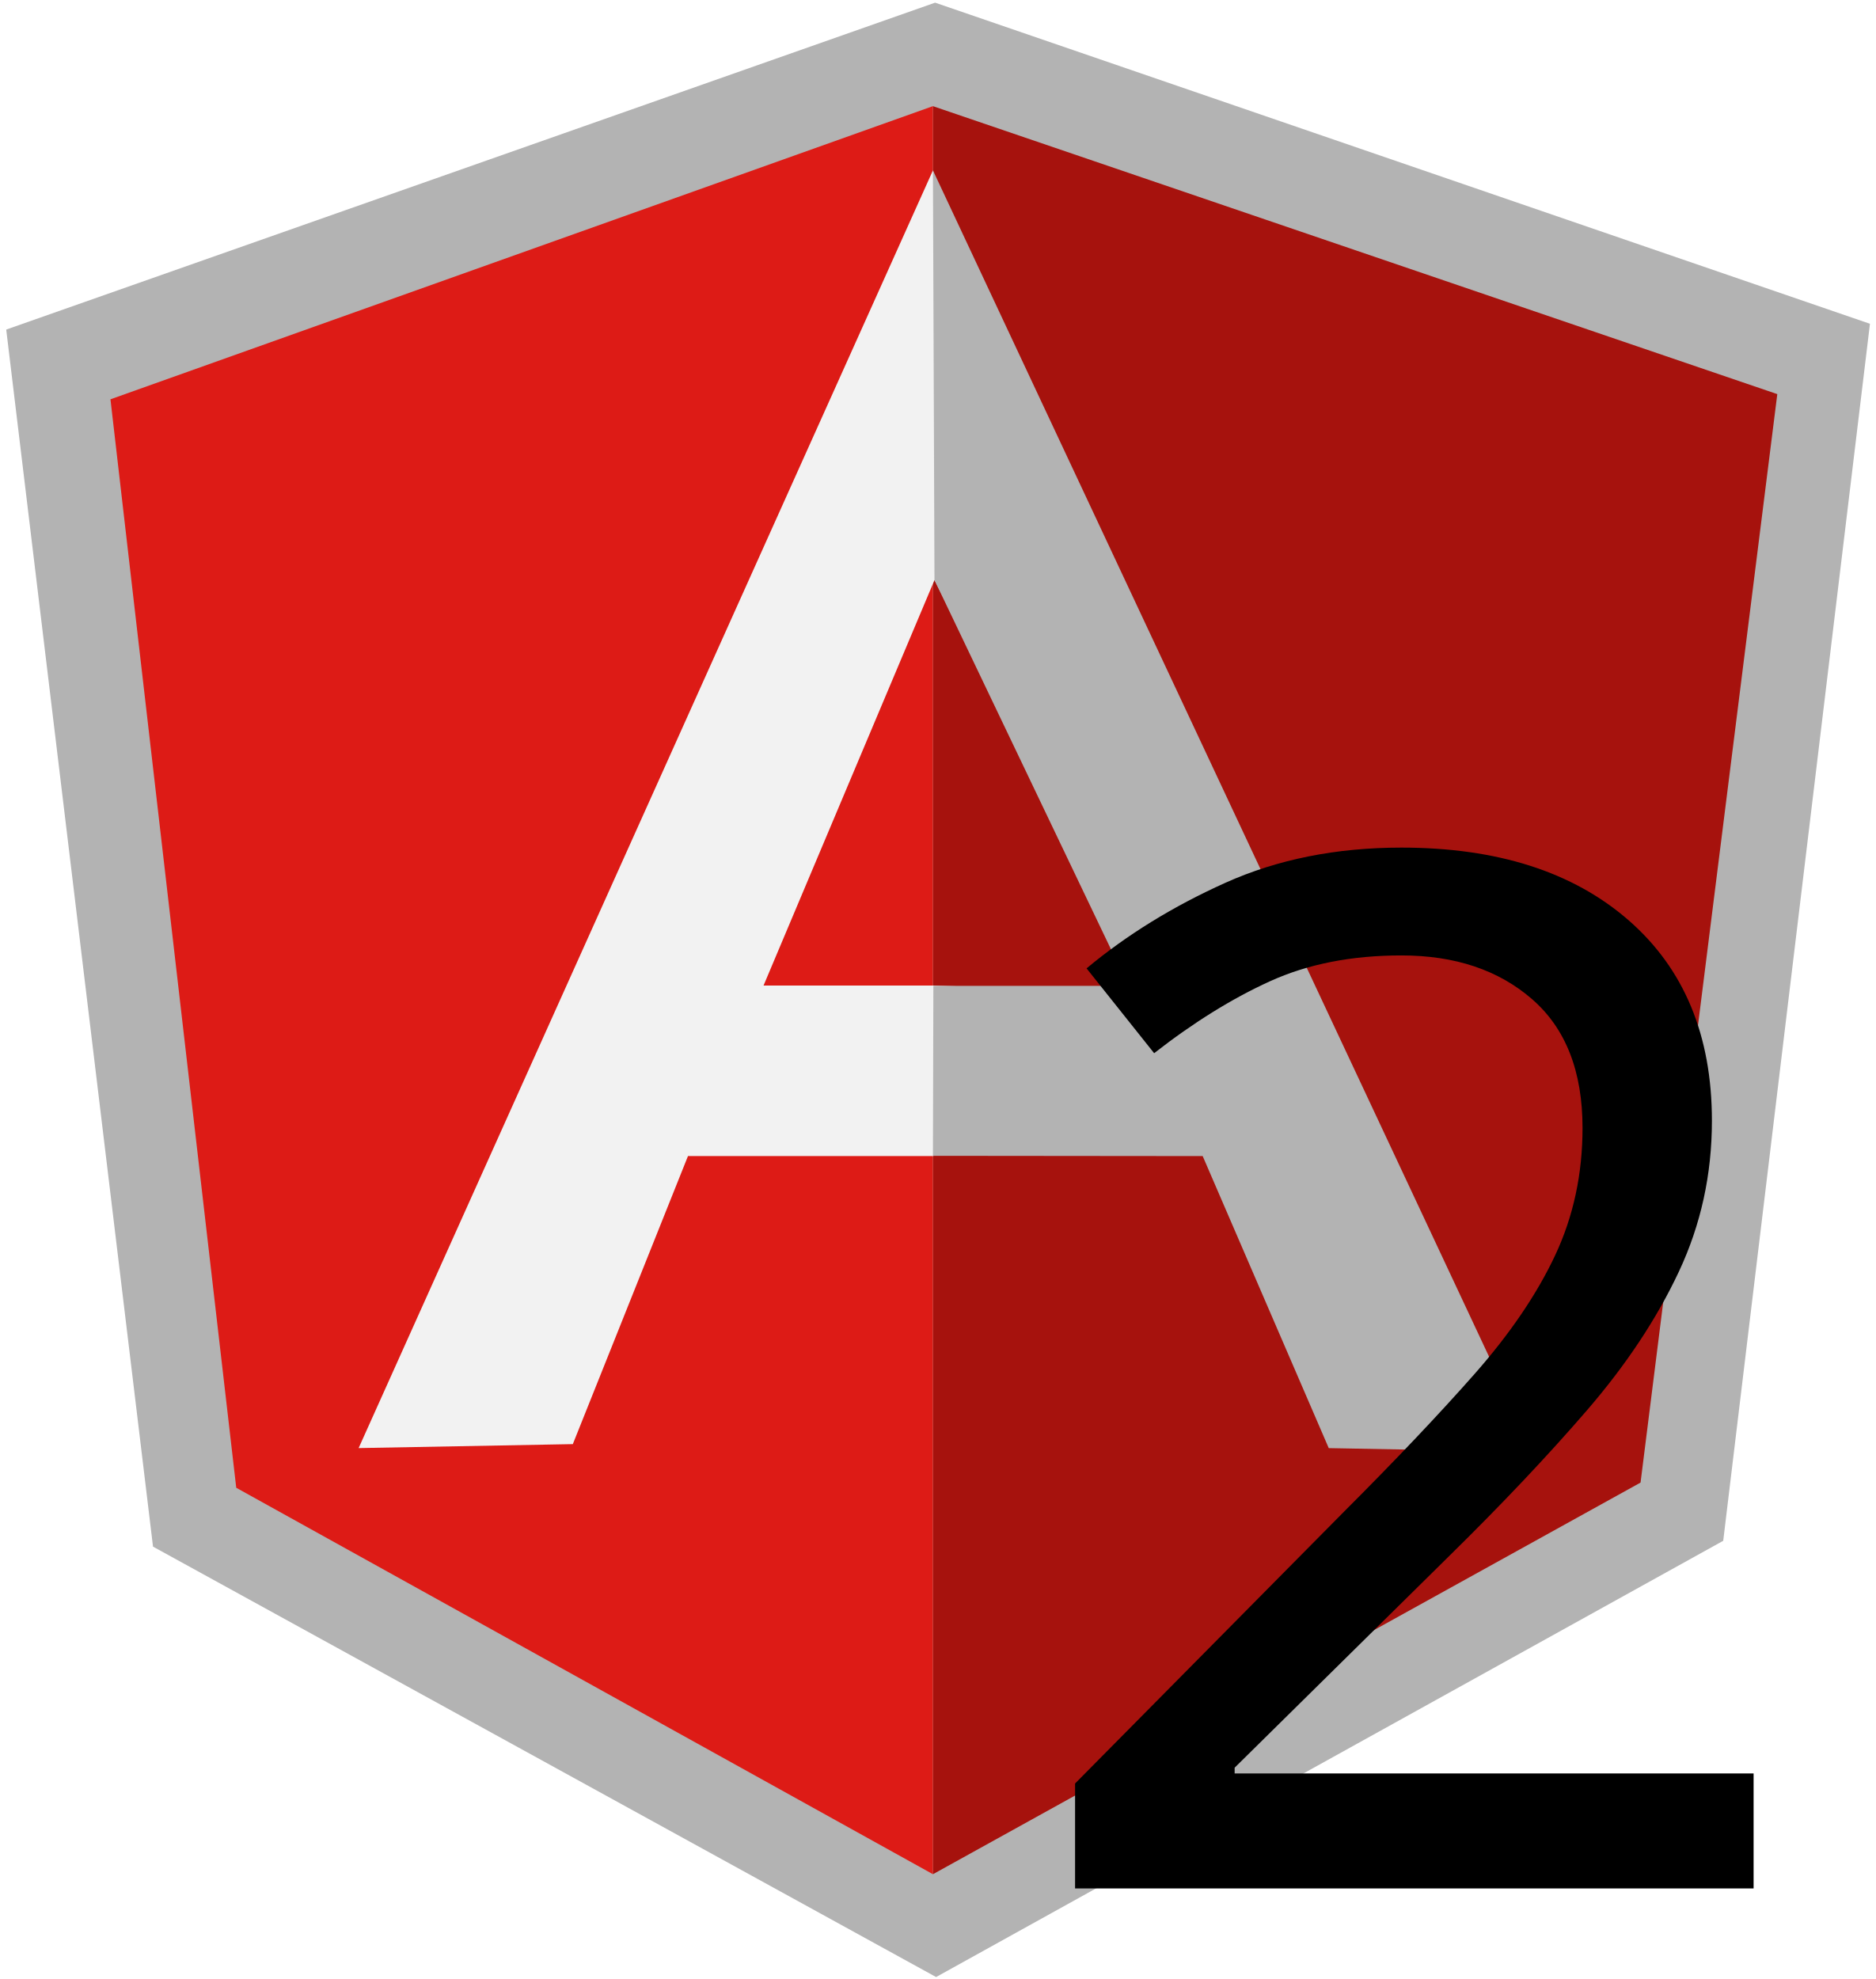
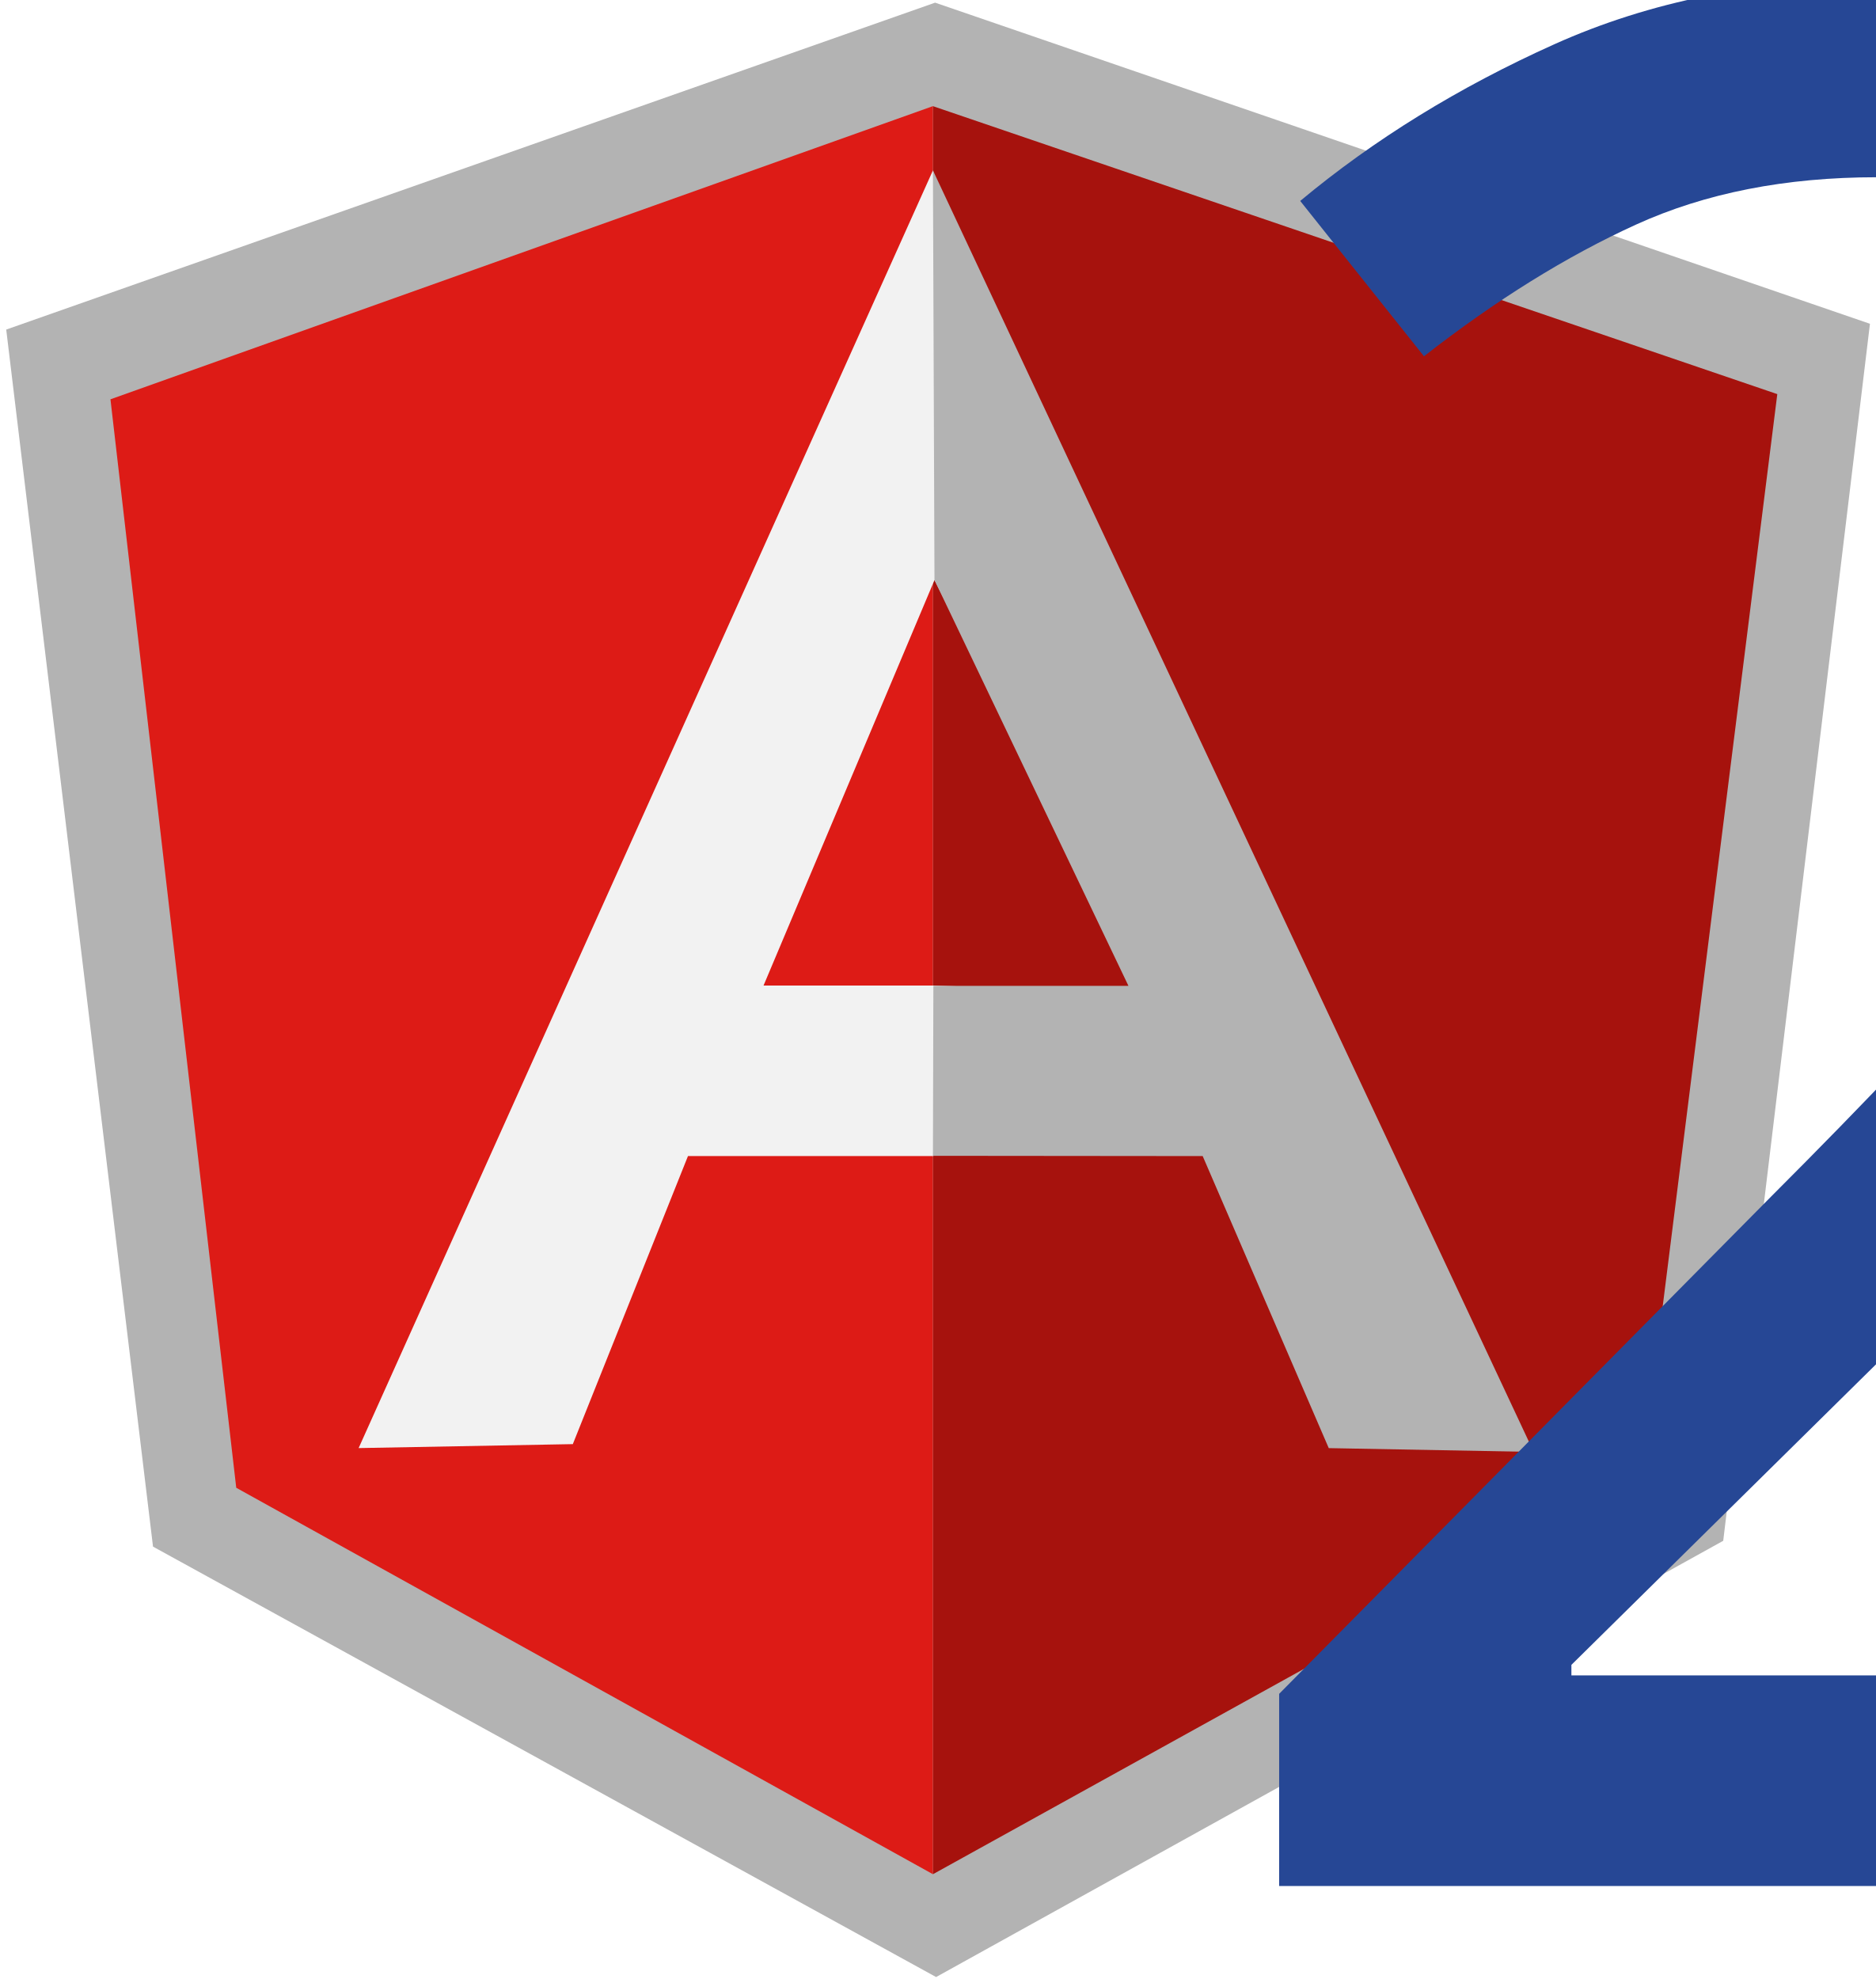
<svg xmlns="http://www.w3.org/2000/svg" width="100%" height="100%" viewBox="0 0 2370 2500" version="1.1" xml:space="preserve" style="fill-rule:evenodd;clip-rule:evenodd;stroke-linejoin:round;stroke-miterlimit:2;">
  <path d="M1181.35,3.352L7.86,416.334L193.303,1953.8L1182.59,2497.53L2176.99,1946.43L2362.36,409.02L1181.35,3.352Z" style="fill:rgb(179,179,179);fill-rule:nonzero;" />
  <path d="M2245.32,497.877L1178.61,134.119L1178.61,2367.62L2072.56,1872.88L2245.31,497.877L2245.32,497.877Z" style="fill:rgb(166,18,13);fill-rule:nonzero;" />
  <path d="M139.543,504.431L298.453,1879.45L1178.59,2367.62L1178.59,134.082L139.552,504.422L139.543,504.431Z" style="fill:rgb(221,27,22);fill-rule:nonzero;" />
  <path d="M1472.24,1323.12L1178.61,1460.43L869.133,1460.43L723.655,1824.31L453.068,1829.31L1178.61,215.227L1472.24,1323.13L1472.24,1323.12ZM1443.86,1253.99L1180.57,732.747L964.59,1245.02L1178.6,1245.02L1443.86,1254L1443.86,1253.99Z" style="fill:rgb(242,242,242);fill-rule:nonzero;" />
  <path d="M1178.6,215.217L1180.55,732.747L1425.6,1245.42L1179.16,1245.42L1178.6,1460.1L1519.38,1460.42L1678.65,1829.36L1937.57,1834.16L1178.6,215.217Z" style="fill:rgb(179,179,179);fill-rule:nonzero;" />
-   <g transform="matrix(1.42542,0,0,1.42542,-459.382,-615.012)">
-     <text x="1213.94px" y="2105.08px" style="font-family:'Smoothy-Sans', 'Smoothy';font-size:1274.07px;">2</text>
+   <g transform="matrix(2.61059,0,0,2.61059,-1712.76,-3112.96)">
+     <text x="1213.94px" y="2105.08px" style="font-family:'outbound-Regular', 'outbound';font-size:1274.07px;fill:rgb(38,71,149);">2</text>
  </g>
</svg>
